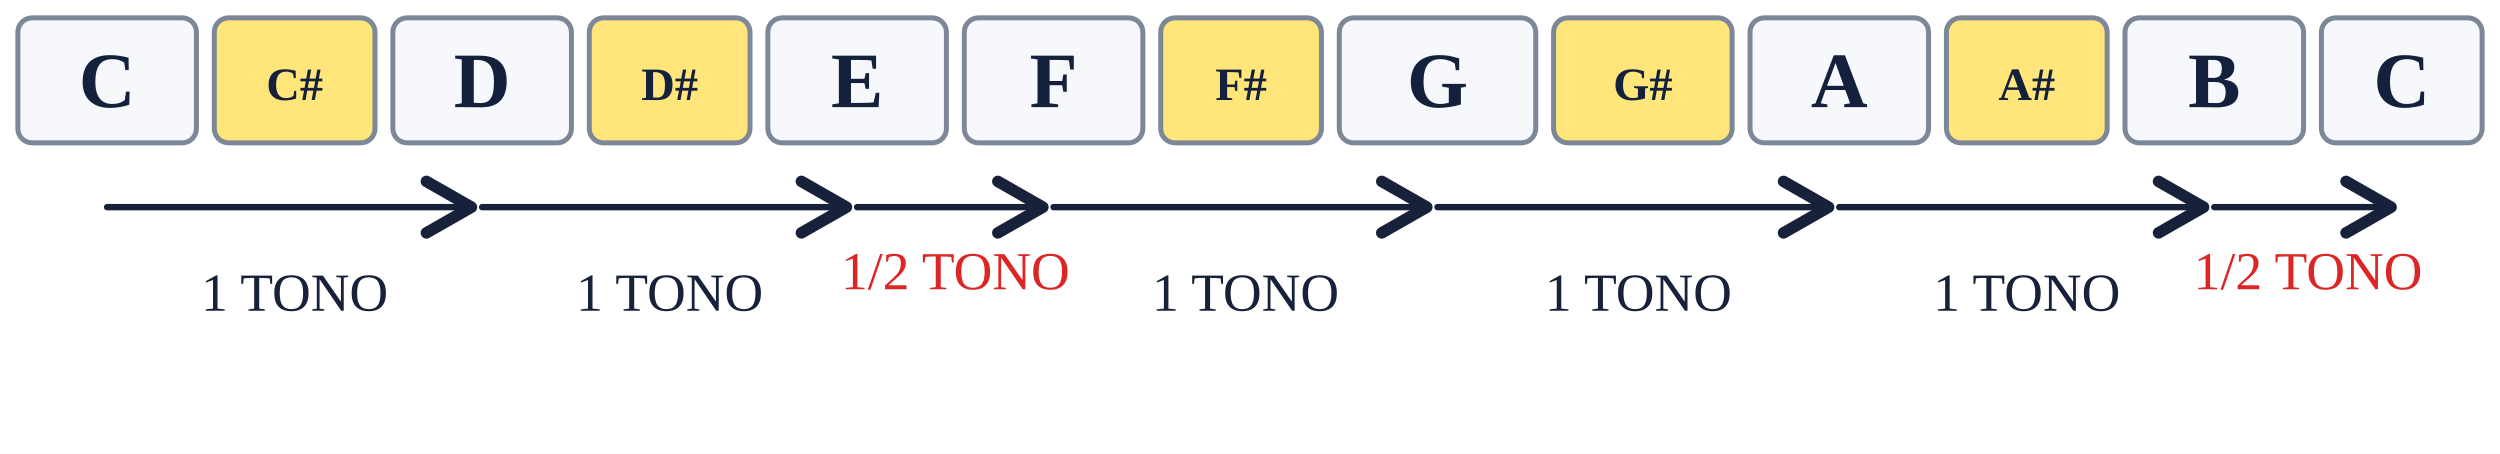
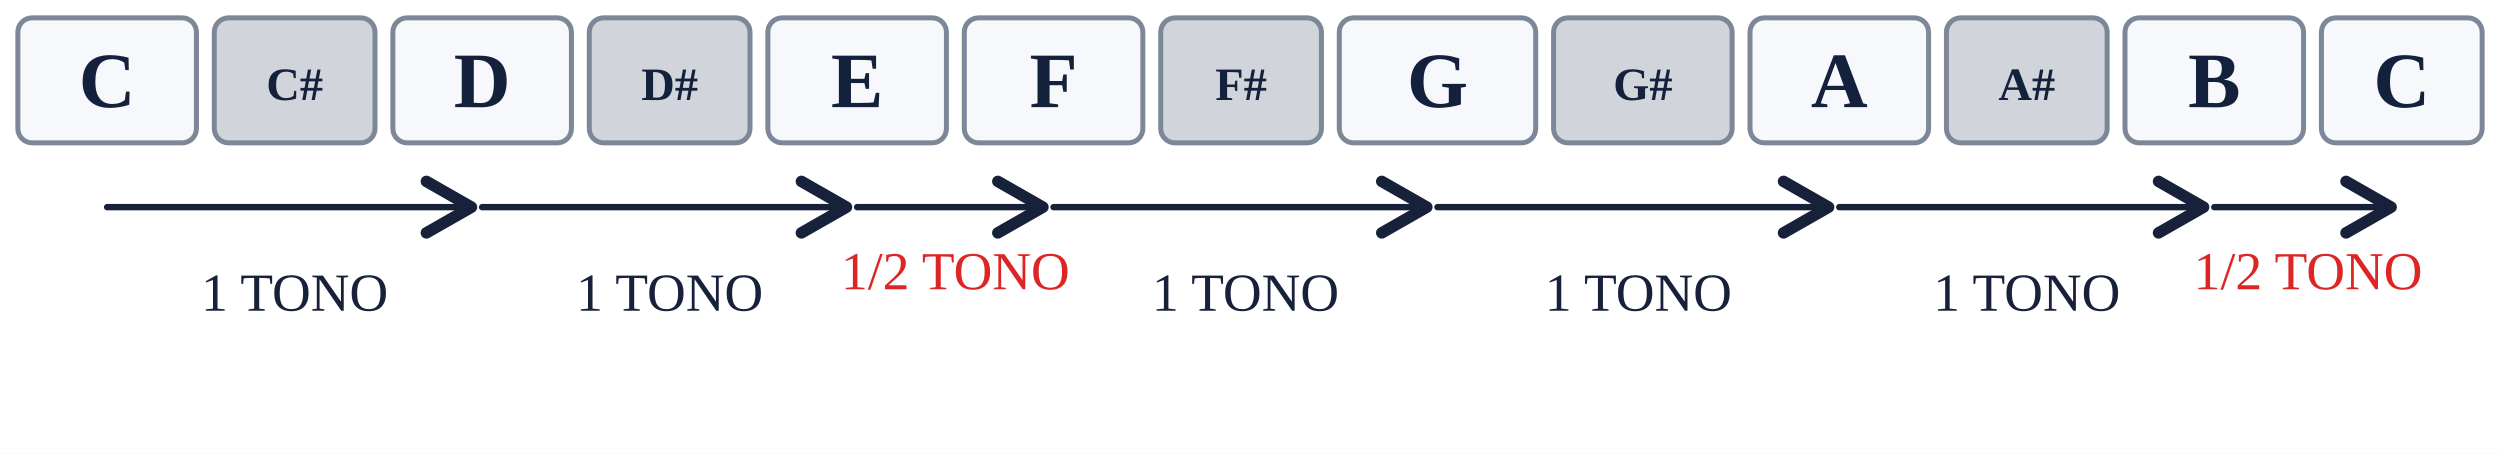
<svg xmlns="http://www.w3.org/2000/svg" viewBox="0 0 700 127" role="img" aria-labelledby="title desc">
  <rect width="700" height="127" fill="#ffffff" />
  <defs>
    <marker id="open-arrow" markerHeight="10" markerWidth="10" orient="auto" refX="8" refY="5">
      <path d="M1,1 L8,5 L1,9" fill="none" stroke="#17213a" stroke-linecap="round" stroke-linejoin="round" stroke-width="1.8" />
    </marker>
  </defs>
  <g font-family="Georgia, 'Times New Roman', serif" text-anchor="middle">
    <g font-weight="800">
      <rect x="5" y="5" width="50" height="35" rx="4" fill="#f7f8fb" stroke="#7c8798" stroke-width="1.4" />
      <text x="30" y="30" fill="#14213d" font-size="22">C</text>
-       <rect x="60" y="5" width="45" height="35" rx="4" fill="#ffe57a" stroke="#7c8798" stroke-width="1.4" />
+       <rect x="60" y="5" width="45" height="35" rx="4" fill="#d1d5db" stroke="#7c8798" stroke-width="1.4" />
      <text x="82.5" y="28" fill="#14213d" font-size="13">C#</text>
      <rect x="110" y="5" width="50" height="35" rx="4" fill="#f7f8fb" stroke="#7c8798" stroke-width="1.4" />
      <text x="135" y="30" fill="#14213d" font-size="22">D</text>
-       <rect x="165" y="5" width="45" height="35" rx="4" fill="#ffe57a" stroke="#7c8798" stroke-width="1.4" />
+       <rect x="165" y="5" width="45" height="35" rx="4" fill="#d1d5db" stroke="#7c8798" stroke-width="1.4" />
      <text x="187.5" y="28" fill="#14213d" font-size="13">D#</text>
      <rect x="215" y="5" width="50" height="35" rx="4" fill="#f7f8fb" stroke="#7c8798" stroke-width="1.4" />
      <text x="240" y="30" fill="#14213d" font-size="22">E</text>
      <rect x="270" y="5" width="50" height="35" rx="4" fill="#f7f8fb" stroke="#7c8798" stroke-width="1.4" />
      <text x="295" y="30" fill="#14213d" font-size="22">F</text>
-       <rect x="325" y="5" width="45" height="35" rx="4" fill="#ffe57a" stroke="#7c8798" stroke-width="1.4" />
+       <rect x="325" y="5" width="45" height="35" rx="4" fill="#d1d5db" stroke="#7c8798" stroke-width="1.4" />
      <text x="347.5" y="28" fill="#14213d" font-size="13">F#</text>
      <rect x="375" y="5" width="55" height="35" rx="4" fill="#f7f8fb" stroke="#7c8798" stroke-width="1.4" />
      <text x="402.5" y="30" fill="#14213d" font-size="22">G</text>
-       <rect x="435" y="5" width="50" height="35" rx="4" fill="#ffe57a" stroke="#7c8798" stroke-width="1.4" />
+       <rect x="435" y="5" width="50" height="35" rx="4" fill="#d1d5db" stroke="#7c8798" stroke-width="1.4" />
      <text x="460" y="28" fill="#14213d" font-size="13">G#</text>
      <rect x="490" y="5" width="50" height="35" rx="4" fill="#f7f8fb" stroke="#7c8798" stroke-width="1.4" />
      <text x="515" y="30" fill="#14213d" font-size="22">A</text>
-       <rect x="545" y="5" width="45" height="35" rx="4" fill="#ffe57a" stroke="#7c8798" stroke-width="1.4" />
+       <rect x="545" y="5" width="45" height="35" rx="4" fill="#d1d5db" stroke="#7c8798" stroke-width="1.4" />
      <text x="567.5" y="28" fill="#14213d" font-size="13">A#</text>
      <rect x="595" y="5" width="50" height="35" rx="4" fill="#f7f8fb" stroke="#7c8798" stroke-width="1.4" />
      <text x="620" y="30" fill="#14213d" font-size="22">B</text>
      <rect x="650" y="5" width="45" height="35" rx="4" fill="#f7f8fb" stroke="#7c8798" stroke-width="1.4" />
      <text x="672.5" y="30" fill="#14213d" font-size="22">C</text>
    </g>
    <g fill="none" marker-end="url(#open-arrow)" stroke="#17213a" stroke-linecap="round" stroke-width="1.8">
      <path d="M30 58 H132" />
      <path d="M135 58 H237" />
      <path d="M240 58 H292" />
      <path d="M295 58 H399.5" />
      <path d="M402.5 58 H512" />
      <path d="M515 58 H617" />
      <path d="M620 58 H669.5" />
    </g>
    <g font-family="Georgia, 'Times New Roman', serif" font-size="15">
      <text x="82.5" y="87" fill="#17213a">1 TONO</text>
      <text x="187.5" y="87" fill="#17213a">1 TONO</text>
      <text x="267.5" y="81" fill="#dc2626">1/2 TONO</text>
      <text x="348.75" y="87" fill="#17213a">1 TONO</text>
      <text x="458.75" y="87" fill="#17213a">1 TONO</text>
      <text x="567.5" y="87" fill="#17213a">1 TONO</text>
      <text x="646.25" y="81" fill="#dc2626">1/2 TONO</text>
    </g>
  </g>
</svg>
